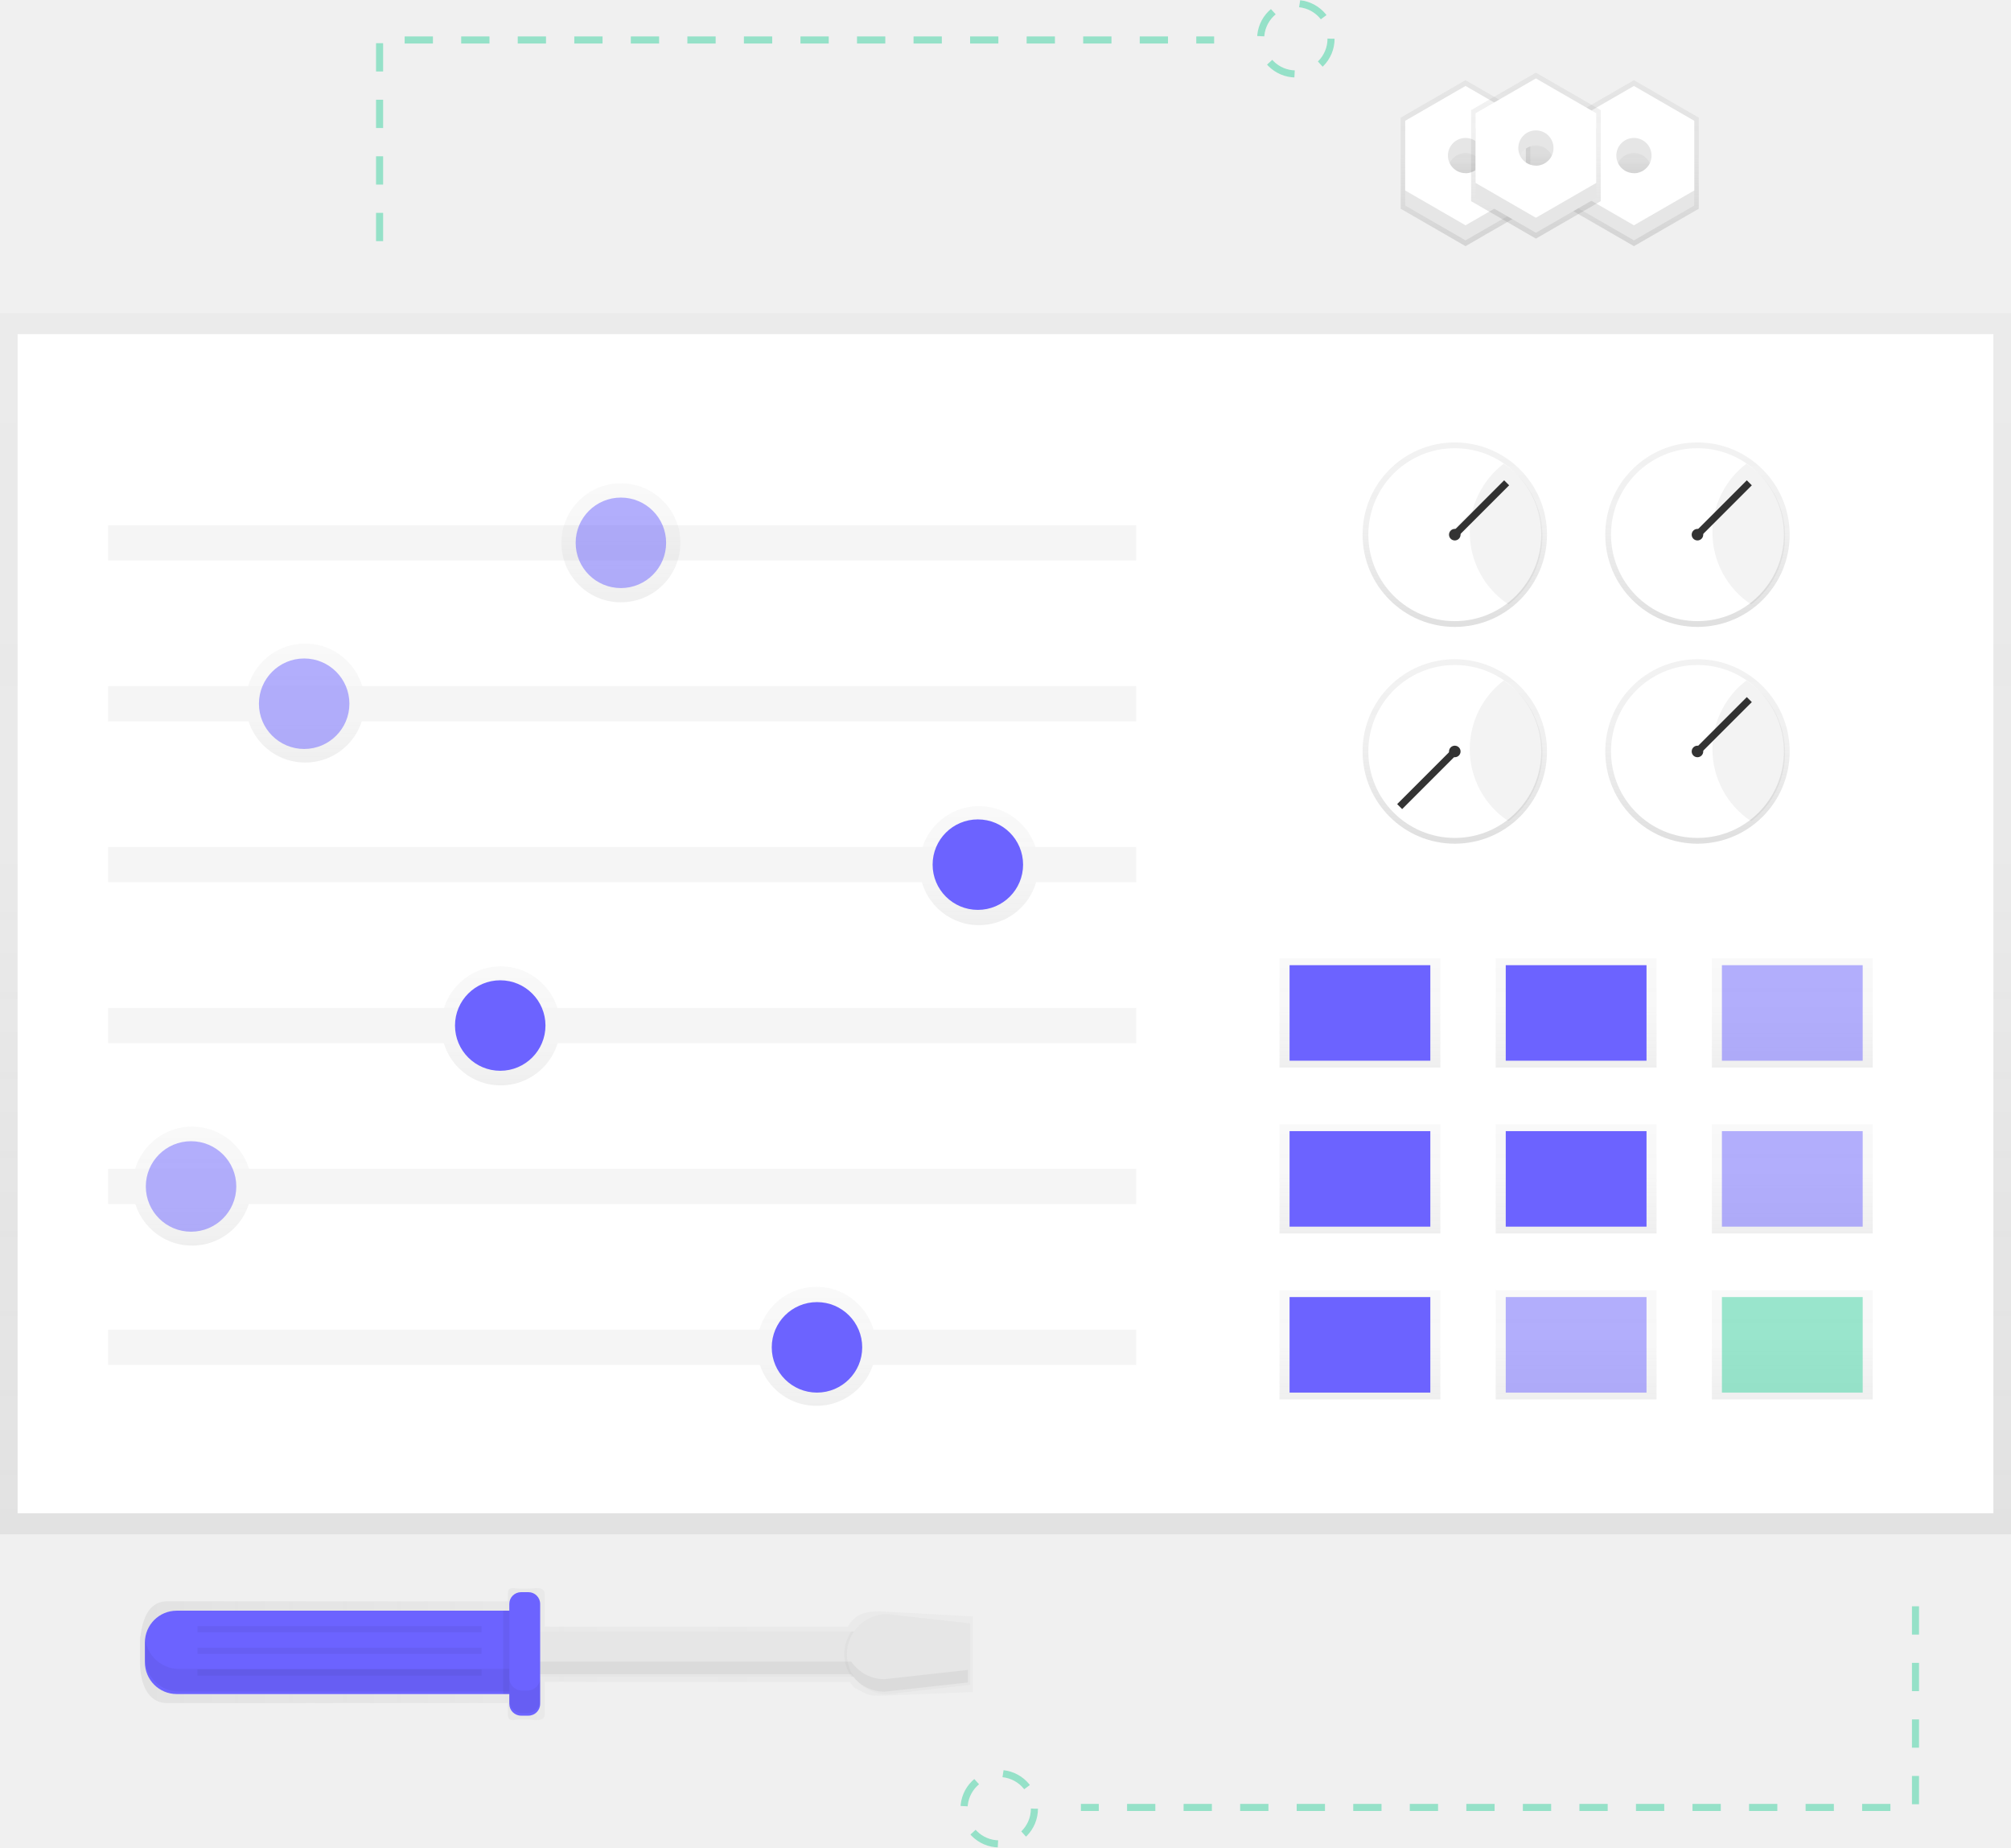
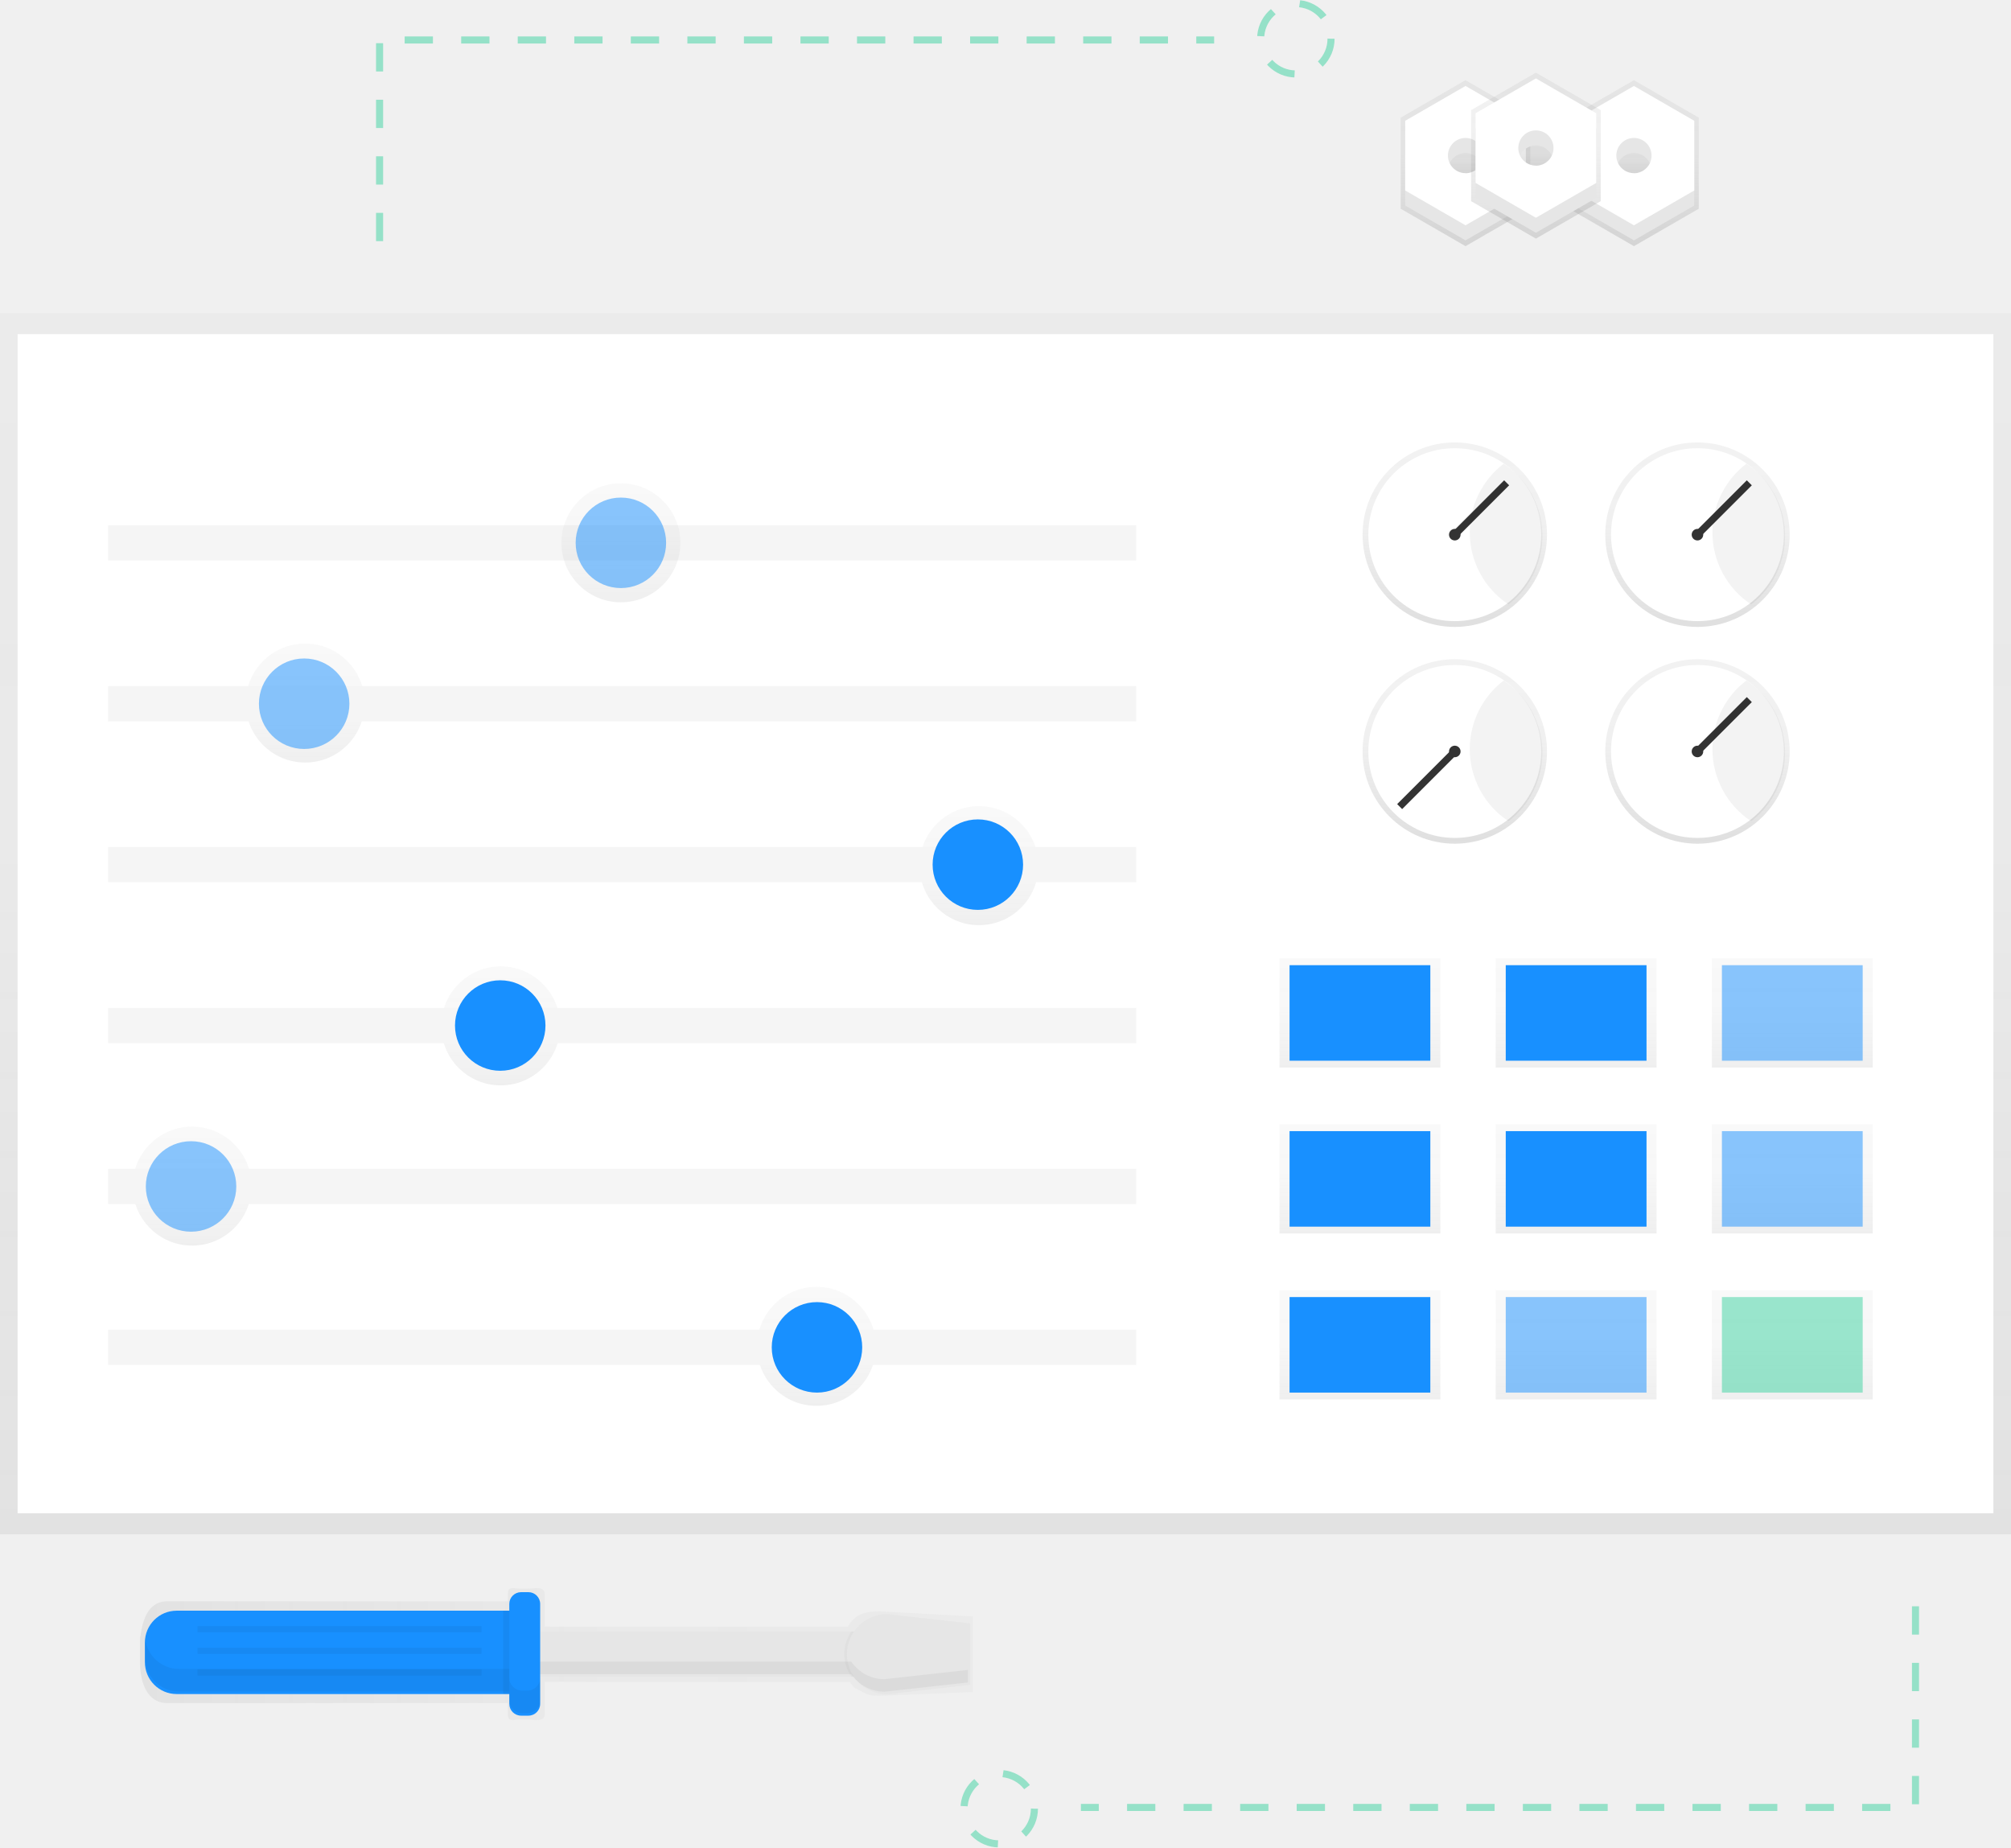
<svg xmlns="http://www.w3.org/2000/svg" xmlns:xlink="http://www.w3.org/1999/xlink" id="9e4787ba-e528-4d3f-a0d4-d0ed05e36a23" data-name="Layer 1" width="853.55" height="784" viewBox="0 0 853.55 784">
  <defs>
-     <linearGradient id="9104918b-1b06-4aab-a9e3-ee1f1e968603" x1="426.78" y1="651.11" x2="426.78" y2="132.89" gradientUnits="userSpaceOnUse">
+     <linearGradient id="1890FF-1b06-4aab-a9e3-ee1f1e968603" x1="426.78" y1="651.11" x2="426.78" y2="132.89" gradientUnits="userSpaceOnUse">
      <stop offset="0" stop-color="gray" stop-opacity="0.25" />
      <stop offset="0.54" stop-color="gray" stop-opacity="0.12" />
      <stop offset="1" stop-color="gray" stop-opacity="0.1" />
    </linearGradient>
-     <linearGradient id="e1516523-3b43-4cdf-a14c-9e7d8f64d469" x1="263.53" y1="255.6" x2="263.53" y2="205.12" xlink:href="#9104918b-1b06-4aab-a9e3-ee1f1e968603" />
-     <linearGradient id="172acfff-28db-4bba-8b19-28ab723f14aa" x1="129.53" y1="323.6" x2="129.53" y2="273.12" xlink:href="#9104918b-1b06-4aab-a9e3-ee1f1e968603" />
-     <linearGradient id="710a7686-1834-4650-96ef-eca9a3097048" x1="415.53" y1="392.6" x2="415.53" y2="342.12" xlink:href="#9104918b-1b06-4aab-a9e3-ee1f1e968603" />
-     <linearGradient id="467b5878-0dea-464a-bb51-3930fc34683d" x1="212.53" y1="460.6" x2="212.53" y2="410.12" xlink:href="#9104918b-1b06-4aab-a9e3-ee1f1e968603" />
-     <linearGradient id="f3a96d16-3b8a-4da5-a01c-559b0392e5cd" x1="81.53" y1="528.6" x2="81.53" y2="478.12" xlink:href="#9104918b-1b06-4aab-a9e3-ee1f1e968603" />
-     <linearGradient id="f3e8d191-6d5b-4396-bf55-b83403b8f5fa" x1="346.53" y1="596.6" x2="346.53" y2="546.12" xlink:href="#9104918b-1b06-4aab-a9e3-ee1f1e968603" />
-     <linearGradient id="69a4cfba-e384-4108-97de-a317d87fd5ab" x1="577.21" y1="453.04" x2="577.21" y2="406.71" xlink:href="#9104918b-1b06-4aab-a9e3-ee1f1e968603" />
-     <linearGradient id="7cbd4807-f193-4eb9-a64e-7dbda1a497ee" x1="668.97" y1="453.04" x2="668.97" y2="406.71" xlink:href="#9104918b-1b06-4aab-a9e3-ee1f1e968603" />
-     <linearGradient id="a49cd629-9a0f-4f51-970c-17e3b791923d" x1="760.73" y1="453.04" x2="760.73" y2="406.71" xlink:href="#9104918b-1b06-4aab-a9e3-ee1f1e968603" />
-     <linearGradient id="0df78842-62cc-4e1a-b4eb-7165b67c75da" x1="577.21" y1="523.46" x2="577.21" y2="477.13" xlink:href="#9104918b-1b06-4aab-a9e3-ee1f1e968603" />
-     <linearGradient id="f59bf9a0-9823-413e-b7a2-7f328843f480" x1="668.97" y1="523.46" x2="668.97" y2="477.13" xlink:href="#9104918b-1b06-4aab-a9e3-ee1f1e968603" />
-     <linearGradient id="c8b3a002-36c4-4228-a025-9f67aff1870b" x1="760.73" y1="523.46" x2="760.73" y2="477.13" xlink:href="#9104918b-1b06-4aab-a9e3-ee1f1e968603" />
-     <linearGradient id="28c6655a-8735-4d27-b646-32b8de137fc7" x1="577.21" y1="593.88" x2="577.21" y2="547.54" xlink:href="#9104918b-1b06-4aab-a9e3-ee1f1e968603" />
-     <linearGradient id="c3dcab84-3569-499b-8256-0d506ac4c7e6" x1="668.97" y1="593.88" x2="668.97" y2="547.54" xlink:href="#9104918b-1b06-4aab-a9e3-ee1f1e968603" />
-     <linearGradient id="703ca5f3-7ed9-4e5d-a2ac-72005f7ae931" x1="760.73" y1="593.88" x2="760.73" y2="547.54" xlink:href="#9104918b-1b06-4aab-a9e3-ee1f1e968603" />
-     <linearGradient id="ebe75104-ae08-4ff4-9003-91cc9510fb18" x1="232.64" y1="759.95" x2="586.13" y2="759.95" xlink:href="#9104918b-1b06-4aab-a9e3-ee1f1e968603" />
-     <linearGradient id="386a826f-9f90-4b2b-8140-01eb83574438" x1="693.51" y1="104.46" x2="693.51" y2="34.04" xlink:href="#9104918b-1b06-4aab-a9e3-ee1f1e968603" />
-     <linearGradient id="c1c88e78-336c-46a6-bde5-02caf2c06013" x1="866.73" y1="131.87" x2="866.73" y2="122.63" xlink:href="#9104918b-1b06-4aab-a9e3-ee1f1e968603" />
-     <linearGradient id="b26a0830-028c-4b48-af03-e7caa22430c5" x1="622.03" y1="104.46" x2="622.03" y2="34.04" xlink:href="#9104918b-1b06-4aab-a9e3-ee1f1e968603" />
-     <linearGradient id="25731e38-86a6-4815-b74c-72c61c3d16c8" x1="795.25" y1="131.87" x2="795.25" y2="122.63" xlink:href="#9104918b-1b06-4aab-a9e3-ee1f1e968603" />
-     <linearGradient id="e23ff1eb-1730-4897-8569-9a524a71230b" x1="651.9" y1="101.26" x2="651.9" y2="30.84" xlink:href="#9104918b-1b06-4aab-a9e3-ee1f1e968603" />
-     <linearGradient id="08e08e9d-34a7-409e-af66-513673e6be83" x1="825.12" y1="128.67" x2="825.12" y2="119.43" xlink:href="#9104918b-1b06-4aab-a9e3-ee1f1e968603" />
-     <linearGradient id="5d869035-dc1d-4f8e-b1f3-2666532ef759" x1="617.47" y1="266.04" x2="617.47" y2="187.77" xlink:href="#9104918b-1b06-4aab-a9e3-ee1f1e968603" />
-     <linearGradient id="82347b06-c024-4a9e-a6c3-538f6800d300" x1="720.47" y1="266.04" x2="720.47" y2="187.77" xlink:href="#9104918b-1b06-4aab-a9e3-ee1f1e968603" />
-     <linearGradient id="ad6e7ba4-d5b5-43e5-baf4-e6e575086bfd" x1="617.47" y1="358.04" x2="617.47" y2="279.77" xlink:href="#9104918b-1b06-4aab-a9e3-ee1f1e968603" />
-     <linearGradient id="810b9c3d-2f35-42cb-bc28-0e7919250191" x1="720.47" y1="358.04" x2="720.47" y2="279.77" xlink:href="#9104918b-1b06-4aab-a9e3-ee1f1e968603" />
+     <linearGradient id="e1516523-3b43-4cdf-a14c-9e7d8f64d469" x1="263.53" y1="255.6" x2="263.53" y2="205.12" xlink:href="#1890FF-1b06-4aab-a9e3-ee1f1e968603" />
+     <linearGradient id="172acfff-28db-4bba-8b19-28ab723f14aa" x1="129.53" y1="323.6" x2="129.53" y2="273.12" xlink:href="#1890FF-1b06-4aab-a9e3-ee1f1e968603" />
+     <linearGradient id="710a7686-1834-4650-96ef-eca9a3097048" x1="415.53" y1="392.6" x2="415.53" y2="342.12" xlink:href="#1890FF-1b06-4aab-a9e3-ee1f1e968603" />
+     <linearGradient id="467b5878-0dea-464a-bb51-3930fc34683d" x1="212.53" y1="460.6" x2="212.53" y2="410.12" xlink:href="#1890FF-1b06-4aab-a9e3-ee1f1e968603" />
+     <linearGradient id="f3a96d16-3b8a-4da5-a01c-559b0392e5cd" x1="81.53" y1="528.6" x2="81.53" y2="478.12" xlink:href="#1890FF-1b06-4aab-a9e3-ee1f1e968603" />
+     <linearGradient id="f3e8d191-6d5b-4396-bf55-b83403b8f5fa" x1="346.53" y1="596.6" x2="346.53" y2="546.12" xlink:href="#1890FF-1b06-4aab-a9e3-ee1f1e968603" />
+     <linearGradient id="69a4cfba-e384-4108-97de-a317d87fd5ab" x1="577.21" y1="453.04" x2="577.21" y2="406.71" xlink:href="#1890FF-1b06-4aab-a9e3-ee1f1e968603" />
+     <linearGradient id="7cbd4807-f193-4eb9-a64e-7dbda1a497ee" x1="668.97" y1="453.04" x2="668.97" y2="406.71" xlink:href="#1890FF-1b06-4aab-a9e3-ee1f1e968603" />
+     <linearGradient id="a49cd629-9a0f-4f51-970c-17e3b791923d" x1="760.73" y1="453.04" x2="760.73" y2="406.71" xlink:href="#1890FF-1b06-4aab-a9e3-ee1f1e968603" />
+     <linearGradient id="0df78842-62cc-4e1a-b4eb-7165b67c75da" x1="577.21" y1="523.46" x2="577.21" y2="477.13" xlink:href="#1890FF-1b06-4aab-a9e3-ee1f1e968603" />
+     <linearGradient id="f59bf9a0-9823-413e-b7a2-7f328843f480" x1="668.97" y1="523.46" x2="668.97" y2="477.13" xlink:href="#1890FF-1b06-4aab-a9e3-ee1f1e968603" />
+     <linearGradient id="c8b3a002-36c4-4228-a025-9f67aff1870b" x1="760.73" y1="523.46" x2="760.73" y2="477.13" xlink:href="#1890FF-1b06-4aab-a9e3-ee1f1e968603" />
+     <linearGradient id="28c6655a-8735-4d27-b646-32b8de137fc7" x1="577.21" y1="593.88" x2="577.21" y2="547.54" xlink:href="#1890FF-1b06-4aab-a9e3-ee1f1e968603" />
+     <linearGradient id="c3dcab84-3569-499b-8256-0d506ac4c7e6" x1="668.97" y1="593.88" x2="668.97" y2="547.54" xlink:href="#1890FF-1b06-4aab-a9e3-ee1f1e968603" />
+     <linearGradient id="703ca5f3-7ed9-4e5d-a2ac-72005f7ae931" x1="760.73" y1="593.88" x2="760.73" y2="547.54" xlink:href="#1890FF-1b06-4aab-a9e3-ee1f1e968603" />
+     <linearGradient id="ebe75104-ae08-4ff4-9003-91cc9510fb18" x1="232.64" y1="759.95" x2="586.13" y2="759.95" xlink:href="#1890FF-1b06-4aab-a9e3-ee1f1e968603" />
+     <linearGradient id="386a826f-9f90-4b2b-8140-01eb83574438" x1="693.51" y1="104.46" x2="693.51" y2="34.04" xlink:href="#1890FF-1b06-4aab-a9e3-ee1f1e968603" />
+     <linearGradient id="c1c88e78-336c-46a6-bde5-02caf2c06013" x1="866.73" y1="131.87" x2="866.73" y2="122.63" xlink:href="#1890FF-1b06-4aab-a9e3-ee1f1e968603" />
+     <linearGradient id="b26a0830-028c-4b48-af03-e7caa22430c5" x1="622.03" y1="104.46" x2="622.03" y2="34.04" xlink:href="#1890FF-1b06-4aab-a9e3-ee1f1e968603" />
+     <linearGradient id="25731e38-86a6-4815-b74c-72c61c3d16c8" x1="795.25" y1="131.87" x2="795.25" y2="122.63" xlink:href="#1890FF-1b06-4aab-a9e3-ee1f1e968603" />
+     <linearGradient id="e23ff1eb-1730-4897-8569-9a524a71230b" x1="651.9" y1="101.26" x2="651.9" y2="30.84" xlink:href="#1890FF-1b06-4aab-a9e3-ee1f1e968603" />
+     <linearGradient id="08e08e9d-34a7-409e-af66-513673e6be83" x1="825.12" y1="128.67" x2="825.12" y2="119.43" xlink:href="#1890FF-1b06-4aab-a9e3-ee1f1e968603" />
+     <linearGradient id="5d869035-dc1d-4f8e-b1f3-2666532ef759" x1="617.47" y1="266.04" x2="617.47" y2="187.77" xlink:href="#1890FF-1b06-4aab-a9e3-ee1f1e968603" />
+     <linearGradient id="82347b06-c024-4a9e-a6c3-538f6800d300" x1="720.47" y1="266.04" x2="720.47" y2="187.77" xlink:href="#1890FF-1b06-4aab-a9e3-ee1f1e968603" />
+     <linearGradient id="ad6e7ba4-d5b5-43e5-baf4-e6e575086bfd" x1="617.47" y1="358.04" x2="617.47" y2="279.77" xlink:href="#1890FF-1b06-4aab-a9e3-ee1f1e968603" />
+     <linearGradient id="810b9c3d-2f35-42cb-bc28-0e7919250191" x1="720.47" y1="358.04" x2="720.47" y2="279.77" xlink:href="#1890FF-1b06-4aab-a9e3-ee1f1e968603" />
  </defs>
-   <rect y="132.89" width="853.55" height="518.22" opacity="0.5" fill="url(#9104918b-1b06-4aab-a9e3-ee1f1e968603)" />
+   <rect y="132.89" width="853.55" height="518.22" opacity="0.5" fill="url(#1890FF-1b06-4aab-a9e3-ee1f1e968603)" />
  <rect x="7.47" y="141.8" width="838.61" height="500.39" fill="#fff" />
  <rect x="45.88" y="222.89" width="436.38" height="14.94" fill="#f5f5f5" />
  <circle cx="263.53" cy="230.36" r="25.24" opacity="0.5" fill="url(#e1516523-3b43-4cdf-a14c-9e7d8f64d469)" />
  <circle cx="129.53" cy="298.36" r="25.24" opacity="0.5" fill="url(#172acfff-28db-4bba-8b19-28ab723f14aa)" />
  <circle cx="415.53" cy="367.36" r="25.24" opacity="0.5" fill="url(#710a7686-1834-4650-96ef-eca9a3097048)" />
  <circle cx="212.53" cy="435.36" r="25.24" opacity="0.5" fill="url(#467b5878-0dea-464a-bb51-3930fc34683d)" />
  <circle cx="81.53" cy="503.36" r="25.24" opacity="0.5" fill="url(#f3a96d16-3b8a-4da5-a01c-559b0392e5cd)" />
  <circle cx="346.53" cy="571.36" r="25.24" opacity="0.5" fill="url(#f3e8d191-6d5b-4396-bf55-b83403b8f5fa)" />
-   <circle cx="263.53" cy="230.36" r="19.2" fill="#6c63ff" opacity="0.5" />
+   <circle cx="263.53" cy="230.36" r="19.2" fill="#1890FF" opacity="0.5" />
  <rect x="45.88" y="291.17" width="436.38" height="14.94" fill="#f5f5f5" />
-   <circle cx="129.1" cy="298.64" r="19.2" fill="#6c63ff" opacity="0.5" />
+   <circle cx="129.1" cy="298.64" r="19.2" fill="#1890FF" opacity="0.5" />
  <rect x="45.88" y="359.46" width="436.38" height="14.94" fill="#f5f5f5" />
-   <circle cx="415.04" cy="366.93" r="19.2" fill="#6c63ff" />
+   <circle cx="415.04" cy="366.93" r="19.2" fill="#1890FF" />
  <rect x="45.88" y="427.74" width="436.38" height="14.94" fill="#f5f5f5" />
-   <circle cx="212.32" cy="435.21" r="19.2" fill="#6c63ff" />
+   <circle cx="212.32" cy="435.21" r="19.2" fill="#1890FF" />
  <rect x="45.88" y="496.03" width="436.38" height="14.94" fill="#f5f5f5" />
-   <circle cx="81.09" cy="503.5" r="19.2" fill="#6c63ff" opacity="0.5" />
+   <circle cx="81.09" cy="503.5" r="19.2" fill="#1890FF" opacity="0.5" />
  <rect x="45.88" y="564.31" width="436.38" height="14.94" fill="#f5f5f5" />
-   <circle cx="346.76" cy="571.78" r="19.2" fill="#6c63ff" />
+   <circle cx="346.76" cy="571.78" r="19.2" fill="#1890FF" />
  <rect x="543.07" y="406.71" width="68.28" height="46.34" opacity="0.5" fill="url(#69a4cfba-e384-4108-97de-a317d87fd5ab)" />
  <rect x="634.83" y="406.71" width="68.28" height="46.34" opacity="0.5" fill="url(#7cbd4807-f193-4eb9-a64e-7dbda1a497ee)" />
  <rect x="726.59" y="406.71" width="68.28" height="46.34" opacity="0.5" fill="url(#a49cd629-9a0f-4f51-970c-17e3b791923d)" />
  <rect x="543.07" y="477.13" width="68.28" height="46.34" opacity="0.5" fill="url(#0df78842-62cc-4e1a-b4eb-7165b67c75da)" />
  <rect x="634.83" y="477.13" width="68.28" height="46.34" opacity="0.5" fill="url(#f59bf9a0-9823-413e-b7a2-7f328843f480)" />
  <rect x="726.59" y="477.13" width="68.28" height="46.34" opacity="0.5" fill="url(#c8b3a002-36c4-4228-a025-9f67aff1870b)" />
  <rect x="543.07" y="547.54" width="68.28" height="46.34" opacity="0.5" fill="url(#28c6655a-8735-4d27-b646-32b8de137fc7)" />
  <rect x="634.83" y="547.54" width="68.28" height="46.34" opacity="0.5" fill="url(#c3dcab84-3569-499b-8256-0d506ac4c7e6)" />
  <rect x="726.59" y="547.54" width="68.28" height="46.34" opacity="0.5" fill="url(#703ca5f3-7ed9-4e5d-a2ac-72005f7ae931)" />
-   <rect x="547.34" y="409.6" width="59.75" height="40.54" fill="#6c63ff" />
-   <rect x="639.1" y="409.6" width="59.75" height="40.54" fill="#6c63ff" />
-   <rect x="730.85" y="409.6" width="59.75" height="40.54" fill="#6c63ff" opacity="0.5" />
-   <rect x="547.34" y="480.02" width="59.75" height="40.54" fill="#6c63ff" />
-   <rect x="639.1" y="480.02" width="59.75" height="40.54" fill="#6c63ff" />
-   <rect x="730.85" y="480.02" width="59.75" height="40.54" fill="#6c63ff" opacity="0.5" />
-   <rect x="547.34" y="550.44" width="59.75" height="40.54" fill="#6c63ff" />
-   <rect x="639.1" y="550.44" width="59.75" height="40.54" fill="#6c63ff" opacity="0.5" />
+   <rect x="547.34" y="409.6" width="59.75" height="40.54" fill="#1890FF" />
+   <rect x="639.1" y="409.6" width="59.75" height="40.54" fill="#1890FF" />
+   <rect x="730.85" y="409.6" width="59.75" height="40.54" fill="#1890FF" opacity="0.5" />
+   <rect x="547.34" y="480.02" width="59.75" height="40.54" fill="#1890FF" />
+   <rect x="639.1" y="480.02" width="59.75" height="40.54" fill="#1890FF" />
+   <rect x="730.85" y="480.02" width="59.75" height="40.54" fill="#1890FF" opacity="0.5" />
+   <rect x="547.34" y="550.44" width="59.75" height="40.54" fill="#1890FF" />
+   <rect x="639.1" y="550.44" width="59.75" height="40.54" fill="#1890FF" opacity="0.5" />
  <rect x="730.85" y="550.44" width="59.75" height="40.54" fill="#3ad29f" opacity="0.5" />
  <path d="M546.65,741.81c-6,0-10.45,1-13.61,6.5H404.4V734.45c0-3.6-4.6-2.25-7.63-2.25h-2.51c-3,0-5.5-1.35-5.5,2.25v3.09H244.28c-7.48,0-10.45,6.56-11.47,15.09,0-.22-.06-.43-.08-.65-.05.61-.08,1.23-.08,1.85v9.33c0,9.72,3.44,17.59,11.64,17.59H388.77v4.69c0,3.6,2.46,2.25,5.5,2.25h2.51c3,0,7.63,1.35,7.63-2.25V771.76H533.84a20,20,0,0,0,1.94,2.44c5.54,2.81,5.62,3.43,10.69,3.43l39.66-1.6V744Z" transform="translate(-173.22 -58)" opacity="0.5" fill="url(#ebe75104-ae08-4ff4-9003-91cc9510fb18)" />
  <rect x="166.44" y="692.34" width="198.45" height="19.2" fill="#e6e6e6" />
  <path d="M531.58,759.95h0a17,17,0,0,0,3,9.6h2.5v-19.2h-2.5A17,17,0,0,0,531.58,759.95Z" transform="translate(-173.22 -58)" opacity="0.03" />
  <path d="M585.06,773,549.68,777a17,17,0,0,1-17-17h0a17,17,0,0,1,17-17l35.38,3.93Z" transform="translate(-173.22 -58)" fill="#e6e6e6" />
  <path d="M534.55,763.15h-196v5.33h196a17,17,0,0,0,14.07,7.43L584,772v-5.33l-35.38,3.93A17,17,0,0,1,534.55,763.15Z" transform="translate(-173.22 -58)" opacity="0.05" />
-   <path d="M75,683.53H218.79a0,0,0,0,1,0,0v35.38a0,0,0,0,1,0,0H75a13.5,13.5,0,0,1-13.5-13.5V697A13.5,13.5,0,0,1,75,683.53Z" fill="#6c63ff" />
-   <rect x="216.17" y="675.67" width="13.1" height="52.41" rx="5" ry="5" fill="#6c63ff" />
+   <path d="M75,683.53H218.79a0,0,0,0,1,0,0v35.38a0,0,0,0,1,0,0H75a13.5,13.5,0,0,1-13.5-13.5V697A13.5,13.5,0,0,1,75,683.53Z" fill="#1890FF" />
+   <rect x="216.17" y="675.67" width="13.1" height="52.41" rx="5" ry="5" fill="#1890FF" />
  <rect x="213.55" y="683.53" width="2.62" height="35.38" opacity="0.05" />
  <rect x="83.82" y="690.08" width="120.55" height="2.62" opacity="0.05" />
  <rect x="83.82" y="699.25" width="120.55" height="2.62" opacity="0.05" />
  <rect x="83.82" y="708.43" width="120.55" height="2.62" opacity="0.05" />
  <path d="M397.16,775.41h-2.43a5.33,5.33,0,0,1-5.33-5.33v-3.84H249.17a14.4,14.4,0,0,1-14.32-12.89,14.56,14.56,0,0,0-.08,1.52v6.57a14.4,14.4,0,0,0,14.4,14.4H389.39v3.84a5.33,5.33,0,0,0,5.33,5.33h2.43a5.33,5.33,0,0,0,5.33-5.33v-9.6A5.33,5.33,0,0,1,397.16,775.41Z" transform="translate(-173.22 -58)" opacity="0.05" />
  <polygon points="693.51 34.04 666 49.93 666 56.8 666 81.7 666 88.58 693.51 104.46 721.02 88.58 721.02 81.7 721.02 56.8 721.02 49.93 693.51 34.04" fill="url(#386a826f-9f90-4b2b-8140-01eb83574438)" />
  <path d="M866.73,131.87a8.08,8.08,0,0,1-7.3-4.62,8.08,8.08,0,0,1,14.6,0A8.08,8.08,0,0,1,866.73,131.87Z" transform="translate(-173.22 -58)" opacity="0.5" fill="url(#c1c88e78-336c-46a6-bde5-02caf2c06013)" />
  <path d="M866.73,100.88l-25.61,14.78v29.57L866.73,160l25.61-14.78V115.67Zm0,37a7.47,7.47,0,1,1,7.47-7.47A7.47,7.47,0,0,1,866.73,137.92Z" transform="translate(-173.22 -58)" fill="#e6e6e6" />
  <path d="M866.73,94.48l-25.61,14.78v29.57l25.61,14.78,25.61-14.78V109.27Zm0,37A7.47,7.47,0,1,1,874.2,124,7.47,7.47,0,0,1,866.73,131.52Z" transform="translate(-173.22 -58)" fill="#fff" />
  <polygon points="622.03 34.04 594.51 49.93 594.51 56.8 594.51 81.7 594.51 88.58 622.03 104.46 649.54 88.58 649.54 81.7 649.54 56.8 649.54 49.93 622.03 34.04" fill="url(#b26a0830-028c-4b48-af03-e7caa22430c5)" />
  <path d="M795.25,131.87a8.08,8.08,0,0,1-7.3-4.62,8.08,8.08,0,0,1,14.6,0A8.08,8.08,0,0,1,795.25,131.87Z" transform="translate(-173.22 -58)" opacity="0.5" fill="url(#25731e38-86a6-4815-b74c-72c61c3d16c8)" />
  <path d="M795.25,100.88l-25.61,14.78v29.57L795.25,160l25.61-14.78V115.67Zm0,37a7.47,7.47,0,1,1,7.47-7.47A7.47,7.47,0,0,1,795.25,137.92Z" transform="translate(-173.22 -58)" fill="#e6e6e6" />
  <path d="M795.25,94.48l-25.61,14.78v29.57l25.61,14.78,25.61-14.78V109.27Zm0,37a7.47,7.47,0,1,1,7.47-7.47A7.47,7.47,0,0,1,795.25,131.52Z" transform="translate(-173.22 -58)" fill="#fff" />
  <polygon points="651.9 30.84 624.39 46.73 624.39 53.6 624.39 78.5 624.39 85.37 651.9 101.26 679.41 85.37 679.41 78.5 679.41 53.6 679.41 46.73 651.9 30.84" fill="url(#e23ff1eb-1730-4897-8569-9a524a71230b)" />
  <path d="M825.12,128.67a8.08,8.08,0,0,1-7.3-4.62,8.08,8.08,0,0,1,14.6,0A8.08,8.08,0,0,1,825.12,128.67Z" transform="translate(-173.22 -58)" opacity="0.5" fill="url(#08e08e9d-34a7-409e-af66-513673e6be83)" />
  <path d="M825.12,97.68l-25.61,14.78V142l25.61,14.78L850.73,142V112.47Zm0,37a7.47,7.47,0,1,1,7.47-7.47A7.47,7.47,0,0,1,825.12,134.72Z" transform="translate(-173.22 -58)" fill="#e6e6e6" />
  <path d="M825.12,91.28l-25.61,14.78v29.57l25.61,14.78,25.61-14.78V106.07Zm0,37a7.47,7.47,0,1,1,7.47-7.47A7.47,7.47,0,0,1,825.12,128.32Z" transform="translate(-173.22 -58)" fill="#fff" />
  <polyline points="161.11 102.33 161.11 16.97 515.33 16.97" fill="none" stroke="#3ad29f" stroke-miterlimit="10" stroke-width="3" stroke-dasharray="12" opacity="0.5" />
  <circle cx="550.01" cy="16.44" r="14.94" fill="none" stroke="#3ad29f" stroke-miterlimit="10" stroke-width="3" stroke-dasharray="12" opacity="0.5" />
  <polyline points="813.01 681.67 813.01 767.03 458.78 767.03" fill="none" stroke="#3ad29f" stroke-miterlimit="10" stroke-width="3" stroke-dasharray="12" opacity="0.5" />
  <circle cx="424.11" cy="767.56" r="14.94" fill="none" stroke="#3ad29f" stroke-miterlimit="10" stroke-width="3" stroke-dasharray="12" opacity="0.5" />
  <circle cx="617.47" cy="226.9" r="39.14" fill="url(#5d869035-dc1d-4f8e-b1f3-2666532ef759)" />
  <circle cx="617.47" cy="226.9" r="36.69" fill="#fff" />
  <circle cx="617.47" cy="226.9" r="2.45" fill="#333" />
  <line x1="617.47" y1="226.9" x2="639.48" y2="204.89" fill="none" stroke="#333" stroke-miterlimit="10" stroke-width="3" />
  <path d="M797.05,283.92a36.65,36.65,0,0,0,16.44,30.59,36.68,36.68,0,0,0-2.05-59.71A36.62,36.62,0,0,0,797.05,283.92Z" transform="translate(-173.22 -58)" opacity="0.05" />
  <circle cx="720.47" cy="226.9" r="39.14" fill="url(#82347b06-c024-4a9e-a6c3-538f6800d300)" />
  <circle cx="720.47" cy="226.9" r="36.69" fill="#fff" />
  <circle cx="720.47" cy="226.9" r="2.45" fill="#333" />
  <line x1="720.47" y1="226.9" x2="742.48" y2="204.89" fill="none" stroke="#333" stroke-miterlimit="10" stroke-width="3" />
  <path d="M900.05,283.92a36.65,36.65,0,0,0,16.44,30.59,36.68,36.68,0,0,0-2.05-59.71A36.62,36.62,0,0,0,900.05,283.92Z" transform="translate(-173.22 -58)" opacity="0.05" />
  <circle cx="617.47" cy="318.9" r="39.14" fill="url(#ad6e7ba4-d5b5-43e5-baf4-e6e575086bfd)" />
  <circle cx="617.47" cy="318.9" r="36.69" fill="#fff" />
  <circle cx="617.47" cy="318.9" r="2.45" fill="#333" />
  <line x1="617.47" y1="318.9" x2="594.07" y2="342.3" fill="none" stroke="#333" stroke-miterlimit="10" stroke-width="3" />
  <path d="M797.05,375.92a36.65,36.65,0,0,0,16.44,30.59,36.68,36.68,0,0,0-2.05-59.71A36.62,36.62,0,0,0,797.05,375.92Z" transform="translate(-173.22 -58)" opacity="0.05" />
  <circle cx="720.47" cy="318.9" r="39.14" fill="url(#810b9c3d-2f35-42cb-bc28-0e7919250191)" />
  <circle cx="720.47" cy="318.9" r="36.69" fill="#fff" />
  <circle cx="720.47" cy="318.9" r="2.45" fill="#333" />
  <line x1="720.47" y1="318.9" x2="742.48" y2="296.89" fill="none" stroke="#333" stroke-miterlimit="10" stroke-width="3" />
  <path d="M900.05,375.92a36.65,36.65,0,0,0,16.44,30.59,36.68,36.68,0,0,0-2.05-59.71A36.62,36.62,0,0,0,900.05,375.92Z" transform="translate(-173.22 -58)" opacity="0.05" />
</svg>
